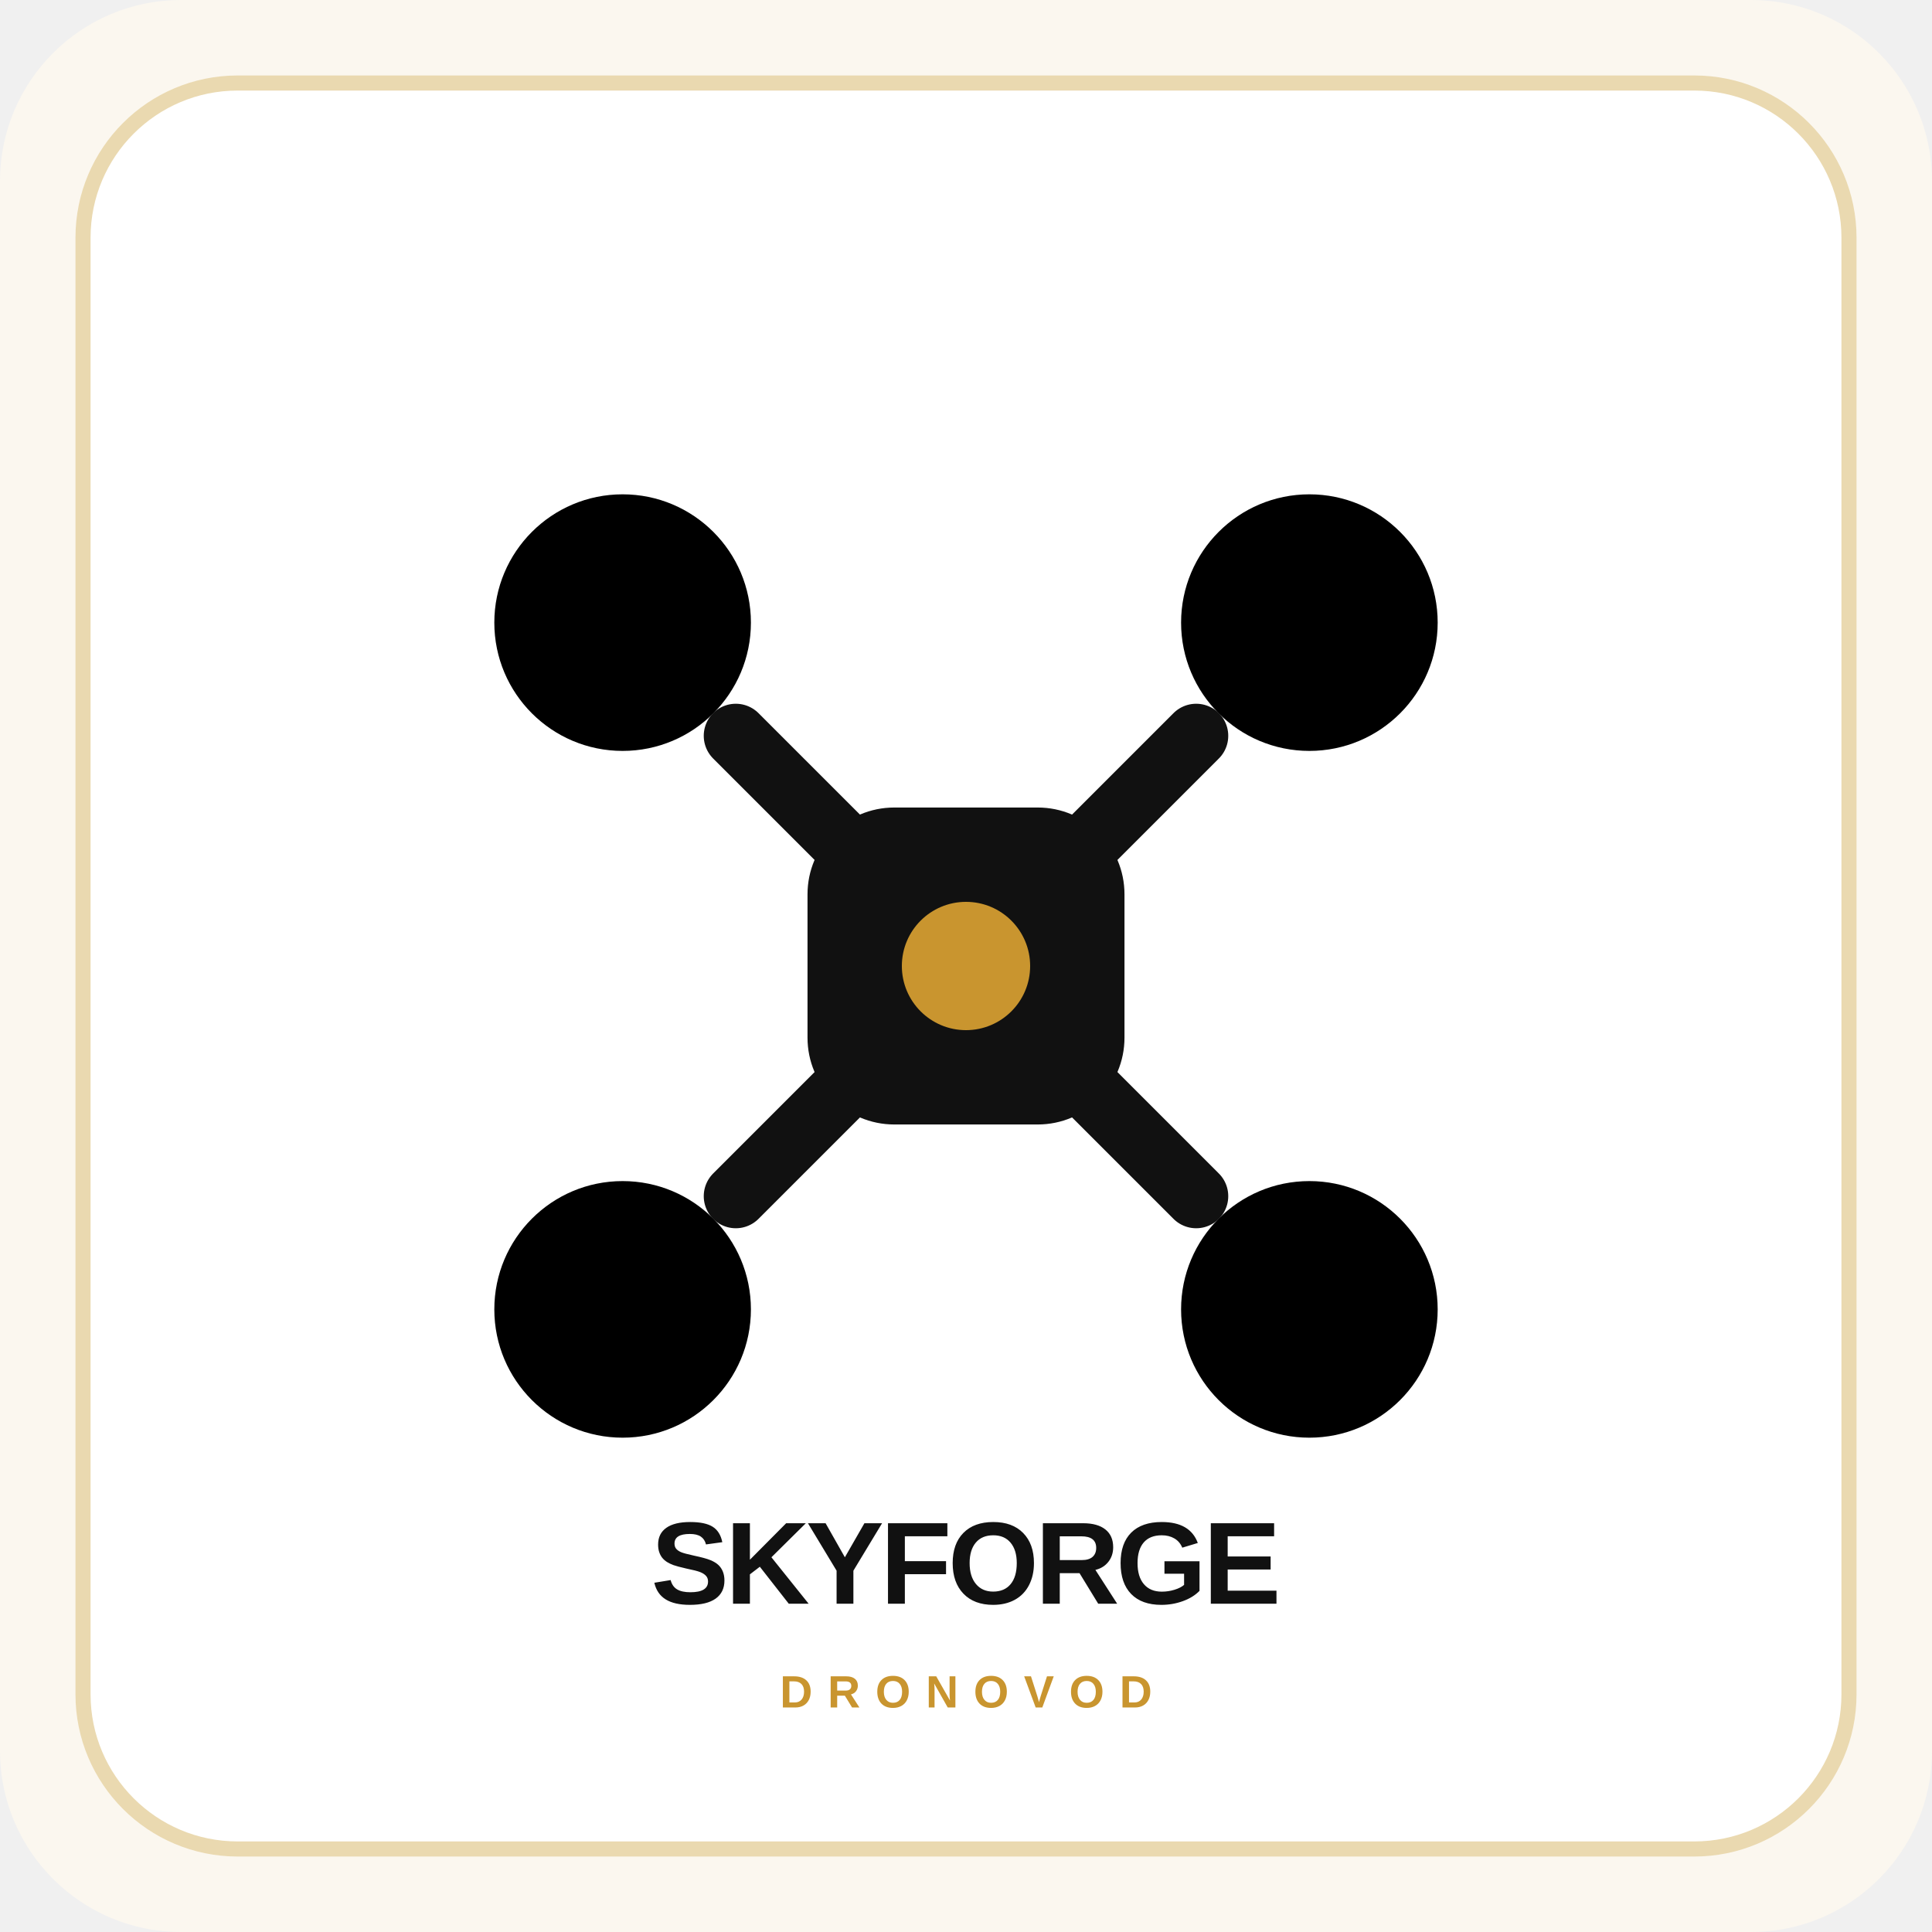
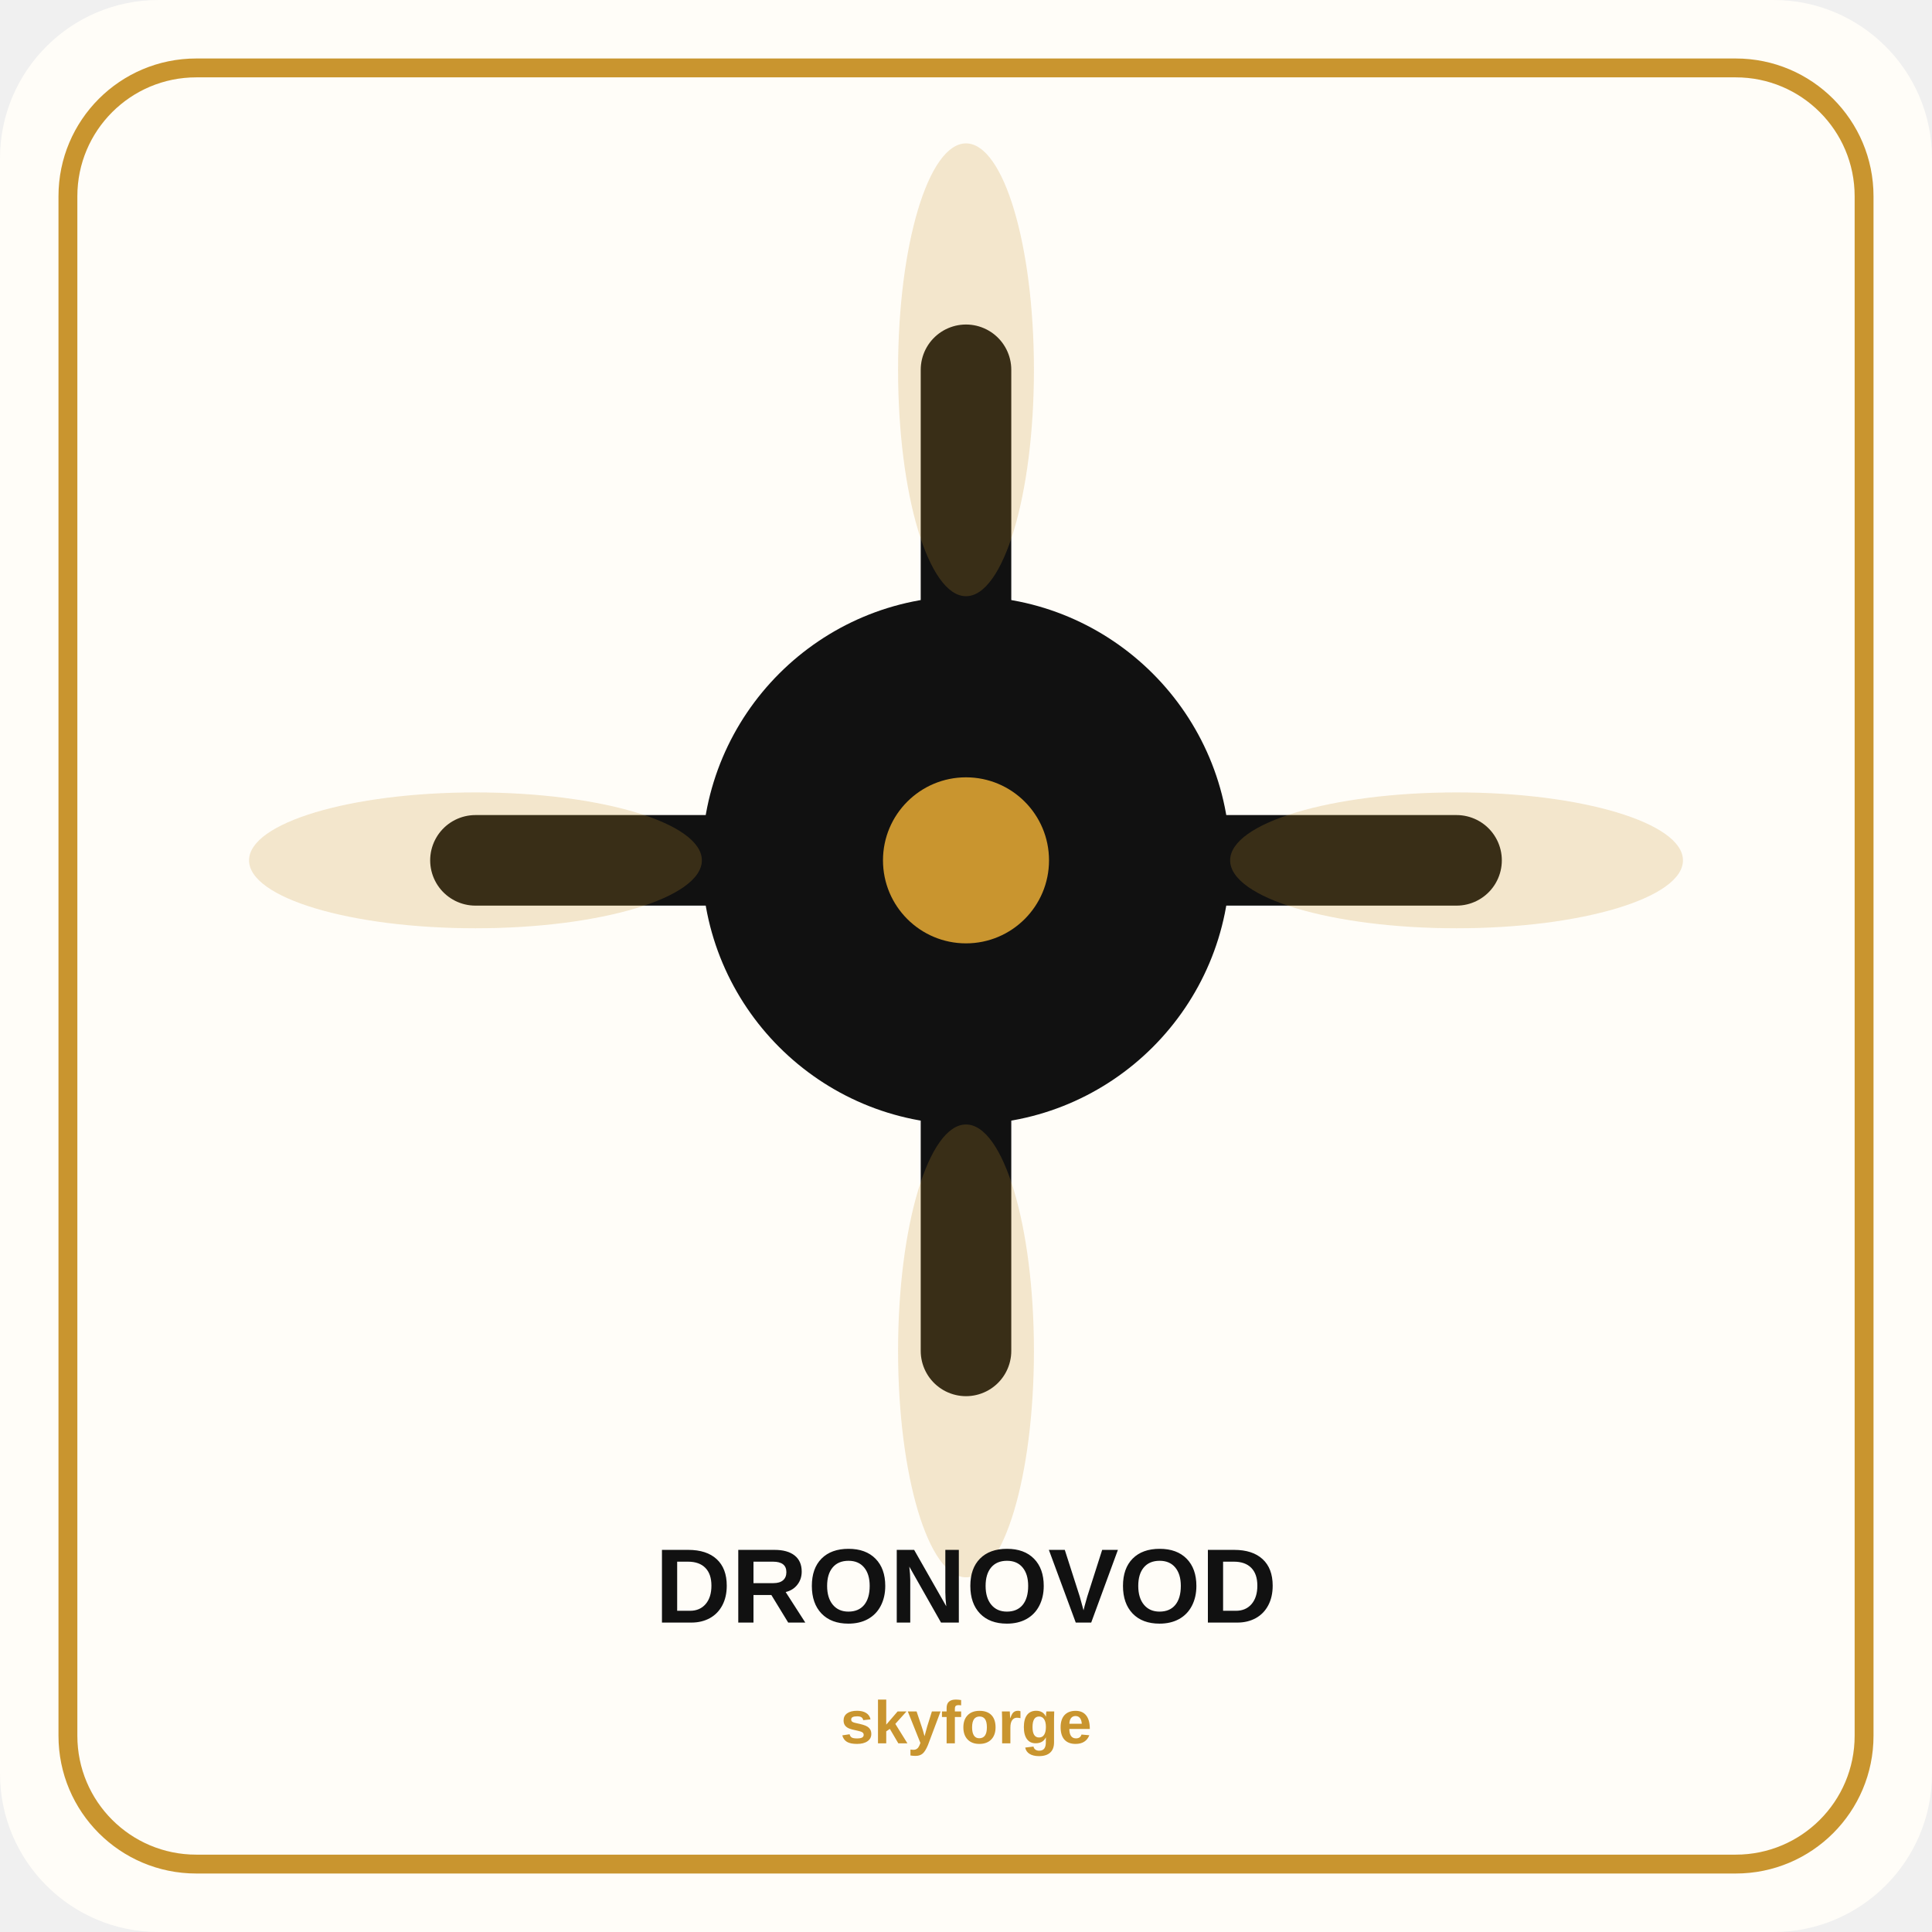
- <svg xmlns="http://www.w3.org/2000/svg" viewBox="0 0 1024 1024">
-   <rect width="1024" height="1024" rx="96" fill="#fbf7ef" />
-   <rect x="44" y="44" width="936" height="936" rx="82" fill="#fff" stroke="#ead9b0" stroke-width="8" />
-   <circle cx="330" cy="330" r="68" />
-   <circle cx="694" cy="330" r="68" />
-   <circle cx="330" cy="694" r="68" />
-   <circle cx="694" cy="694" r="68" />
-   <path d="M390 390L512 512M634 390L512 512M390 634L512 512M634 634L512 512" stroke="#111" stroke-width="34" stroke-linecap="round" />
-   <rect x="428" y="428" width="168" height="168" rx="46" fill="#111" />
-   <circle cx="512" cy="512" r="34" fill="#c9952f" />
-   <text x="512" y="850" text-anchor="middle" font-family="Arial, Helvetica, sans-serif" font-size="62" font-weight="900" fill="#111" letter-spacing="-2">SKYFORGE</text>
-   <text x="512" y="905" text-anchor="middle" font-family="Arial, Helvetica, sans-serif" font-size="24" font-weight="700" fill="#c9952f" letter-spacing="8">DRONOVOD</text>
+ <svg xmlns="http://www.w3.org/2000/svg" viewBox="0 0 512 512">
+   <rect width="512" height="512" rx="42" fill="#fffdf8" />
+   <rect x="18" y="18" width="476" height="476" rx="34" fill="none" stroke="#c9952f" stroke-width="5" />
+   <circle cx="256" cy="228" r="70" fill="#111" />
+   <circle cx="256" cy="228" r="22" fill="#c9952f" />
+   <path d="M256 98v70M256 288v70M126 228h70M316 228h70" stroke="#111" stroke-width="24" stroke-linecap="round" />
+   <ellipse cx="126" cy="228" rx="60" ry="18" fill="#c9952f" opacity=".22" />
+   <ellipse cx="386" cy="228" rx="60" ry="18" fill="#c9952f" opacity=".22" />
+   <ellipse cx="256" cy="98" rx="18" ry="60" fill="#c9952f" opacity=".22" />
+   <ellipse cx="256" cy="358" rx="18" ry="60" fill="#c9952f" opacity=".22" />
+   <text x="256" y="430" text-anchor="middle" font-family="Arial, sans-serif" font-weight="900" font-size="28" fill="#111">DRONOVOD</text>
+   <text x="256" y="462" text-anchor="middle" font-family="Arial, sans-serif" font-weight="700" font-size="16" fill="#c9952f">skyforge</text>
</svg>
